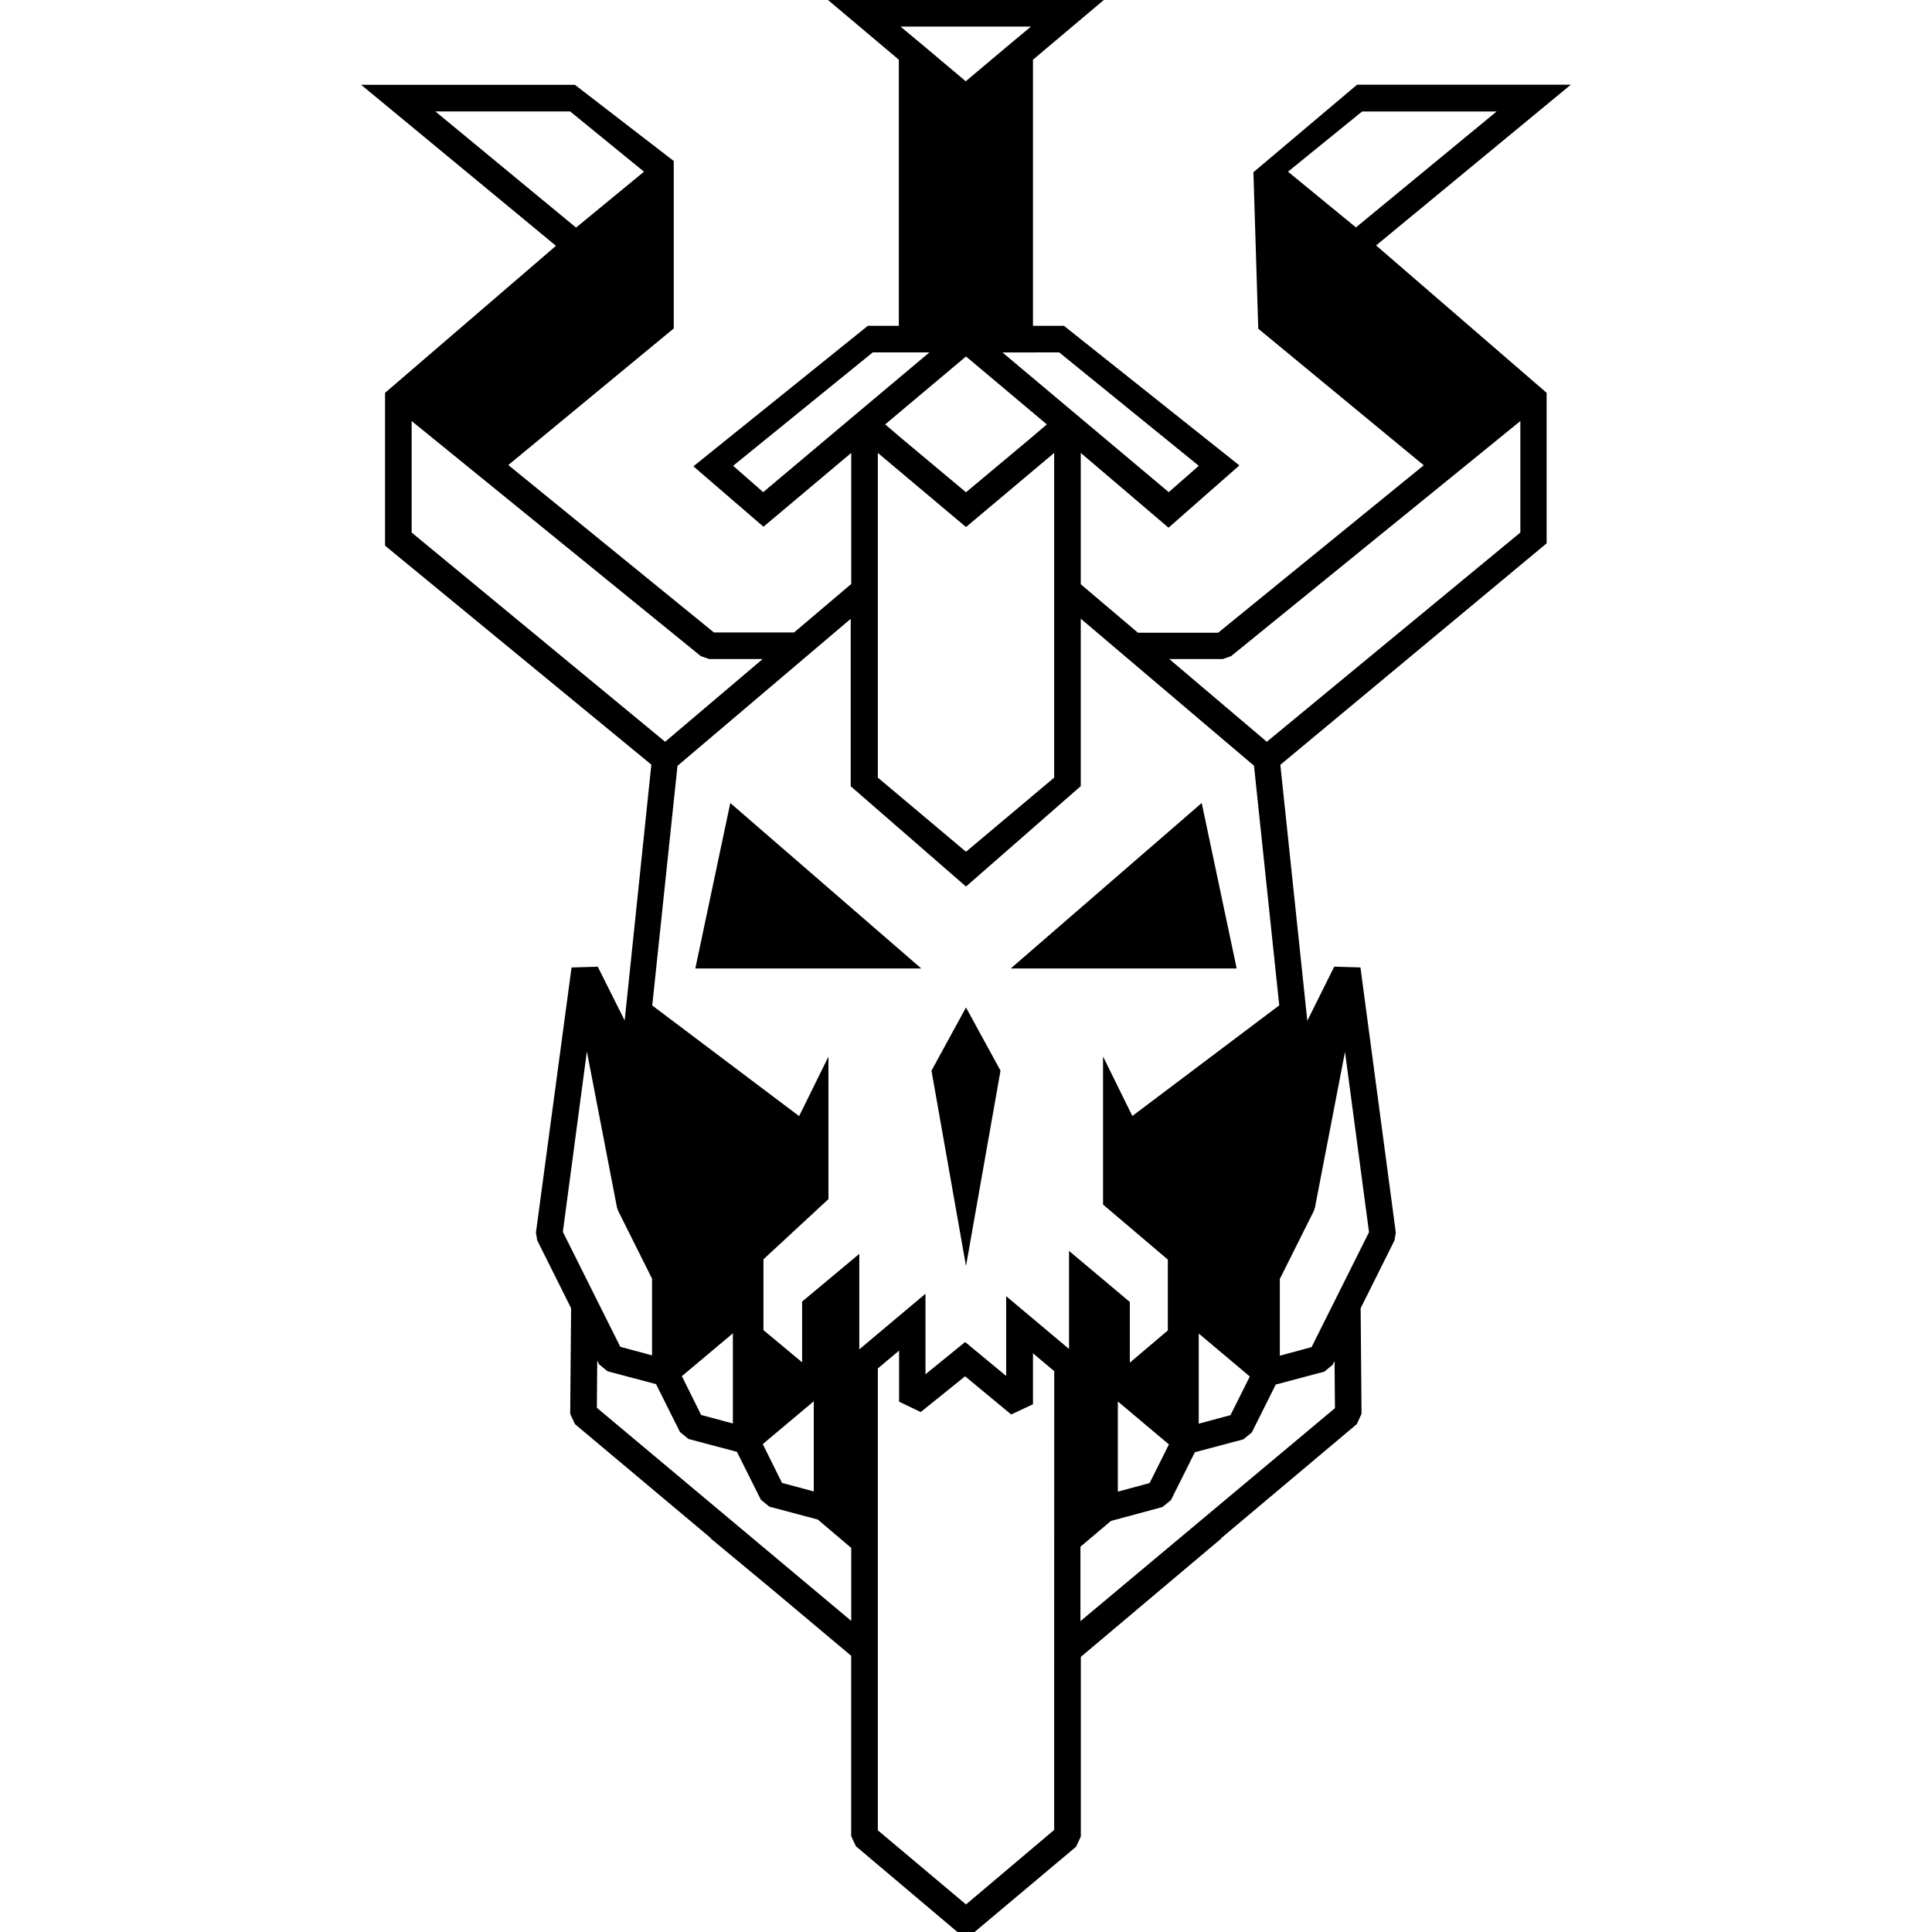
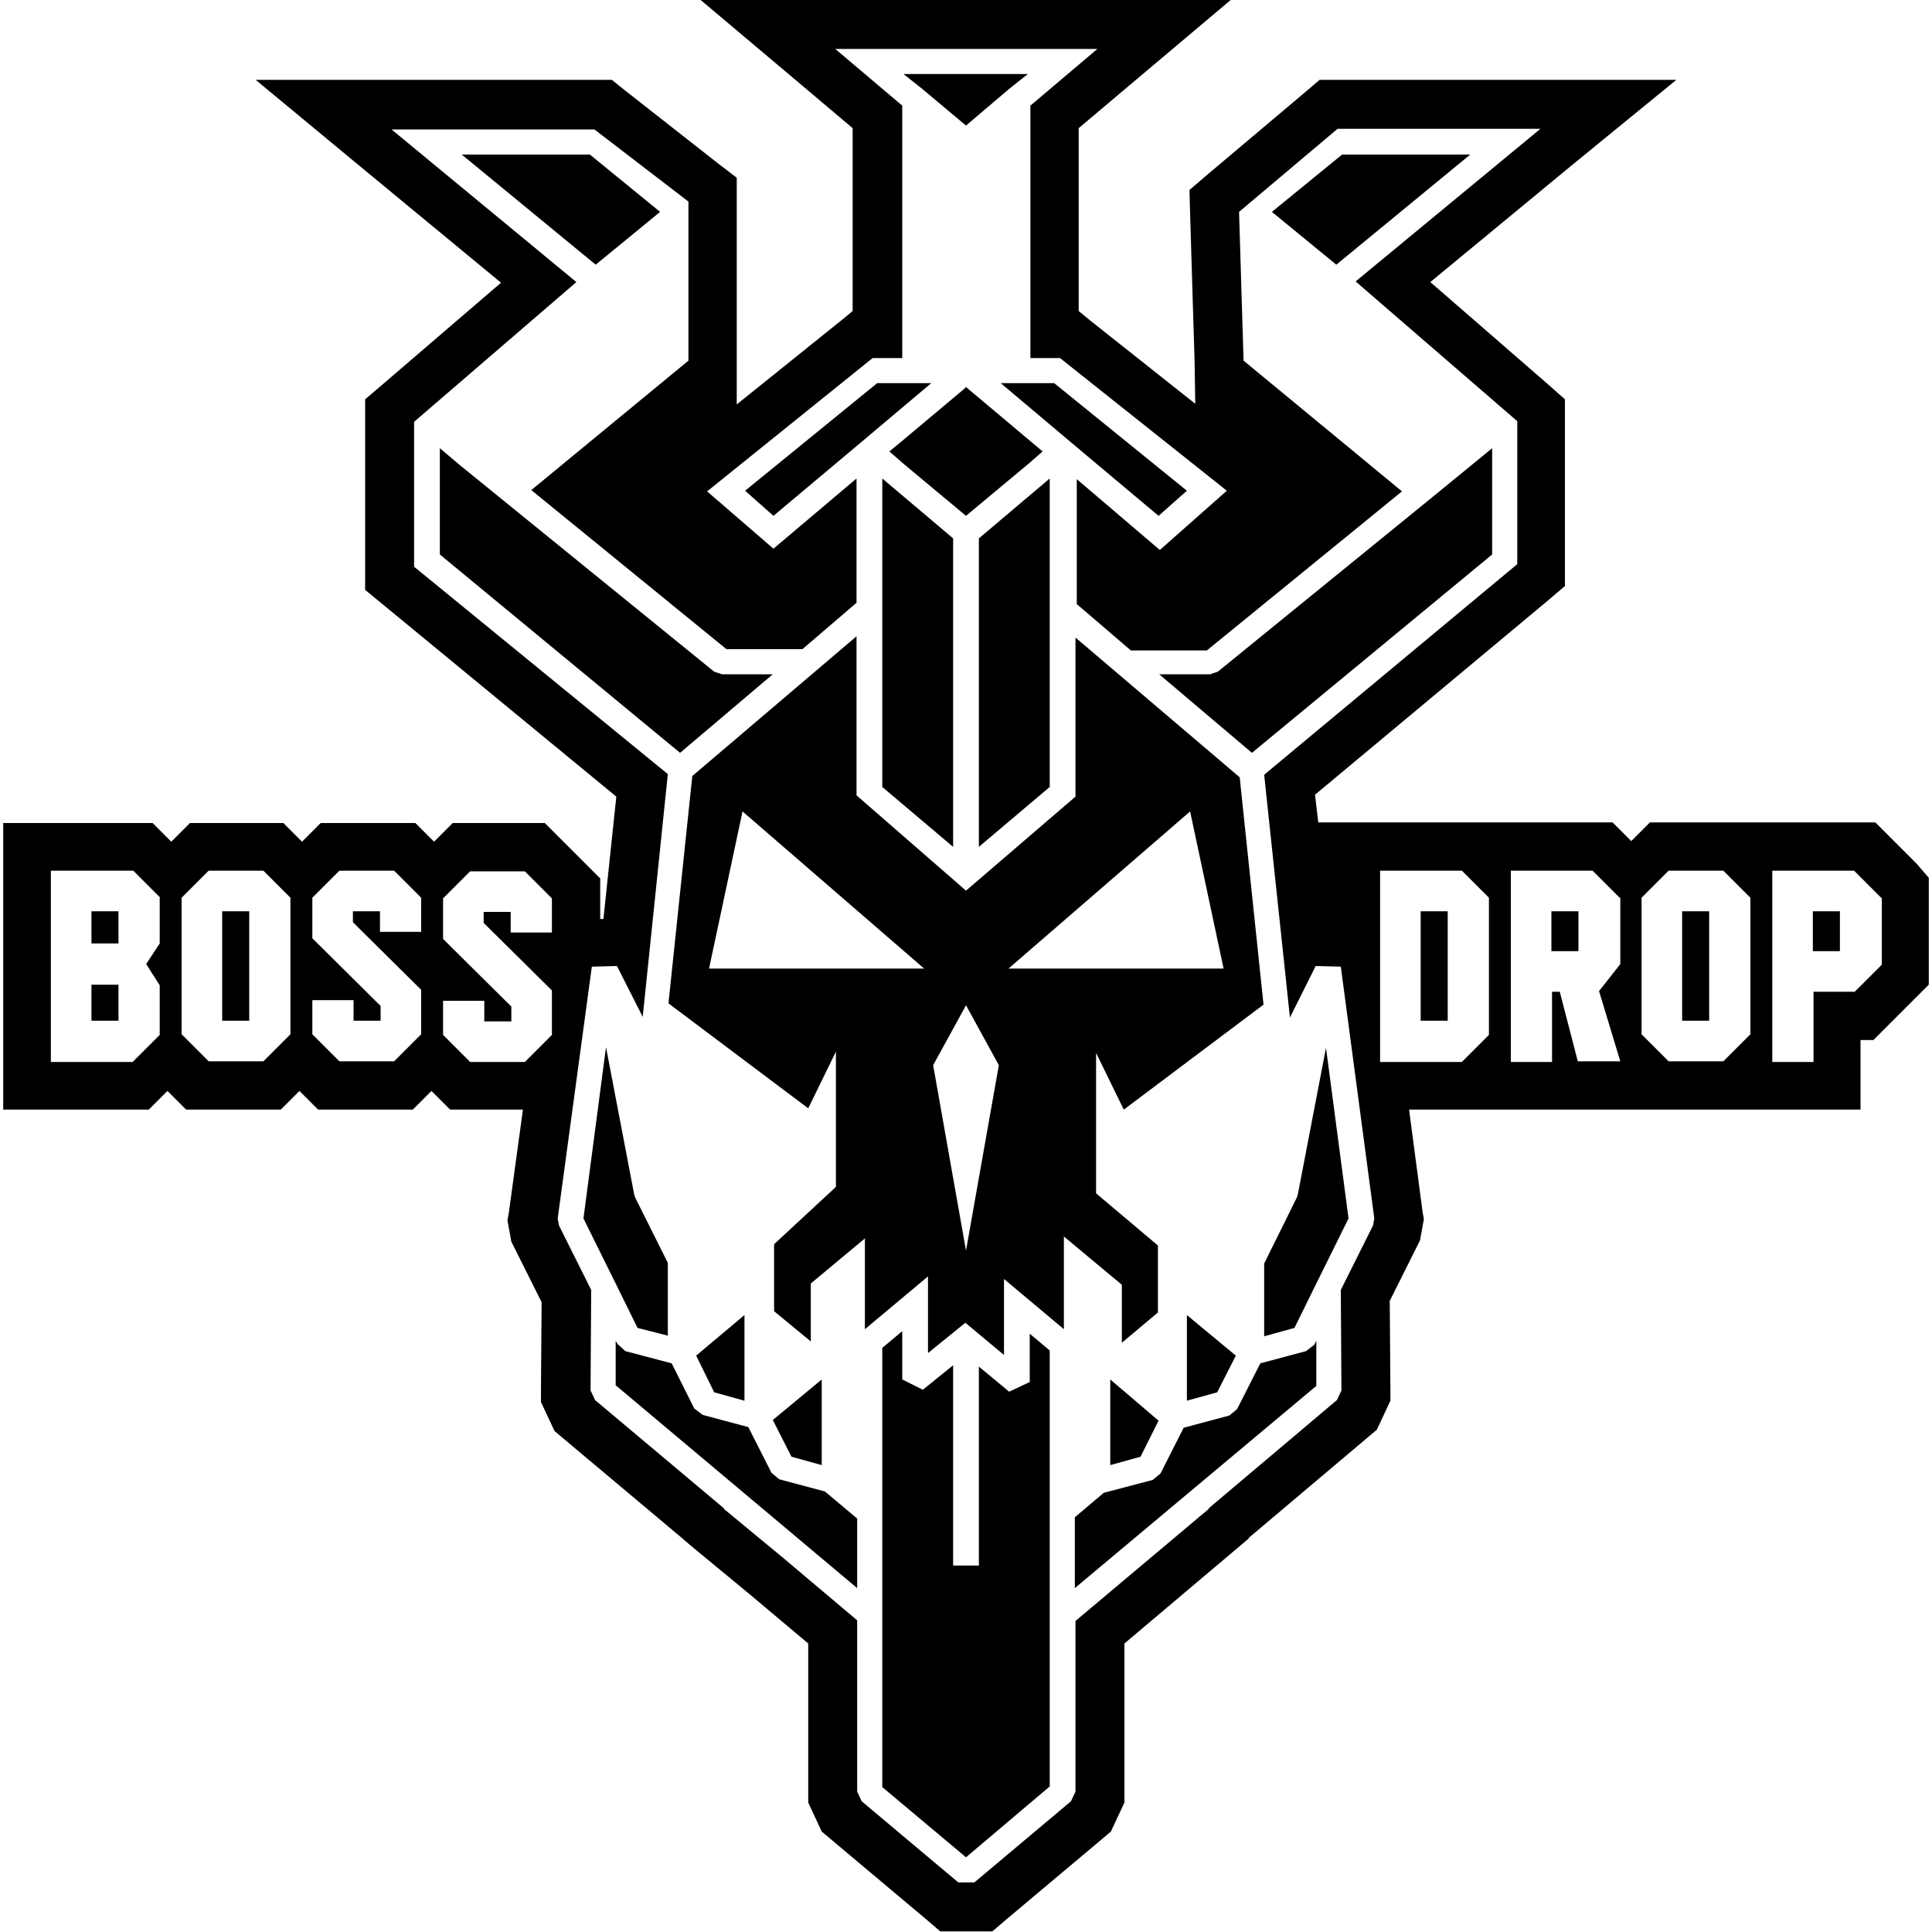
- <svg xmlns="http://www.w3.org/2000/svg" viewBox="0 0 300 300">
-   <polygon points="144.64 166.25 150 196.59 155.36 166.25 150 156.44 144.64 166.25" />
-   <polygon points="107.97 150.38 143.05 150.38 113.4 124.69 107.97 150.38" />
-   <polygon points="186.6 124.69 156.95 150.38 192.03 150.38 186.6 124.69" />
-   <path d="M243.92,13.15l-33.19,0L194.63,26.74l.75,24.3,25.7,21.21-31.93,26H176.7l-8.88-7.53V70.33l13.63,11.61,11-9.67L165.21,50.59h-4.81V9.27l11-9.27H128.57l11,9.27V50.59h-4.81L107.67,72.41l10.88,9.38,13.63-11.46V90.68l-8.88,7.53H110.86l-31.93-26L104.62,51V25L89.27,13.17l-33.19,0,30.25,25L59.79,61V84.73l41.35,34L97,158.46l-4.18-8.35-4.07.12L83.22,191.4l.2,1.2,5.26,10.54-.14,16.4.74,1.6,21.05,17.66.05.11,9.64,8,12.15,10.2v28l.74,1.58L148.67,300h2.66l15.76-13.24.74-1.58v-27.9l21.8-18.37.05-.11,21-17.66.74-1.6-.14-16.4,5.26-10.54.2-1.2-5.49-41.18-4.07-.12L203,158.5l-4.19-39.74,41.35-34.39V61L213.68,38.11ZM67.6,17.3H88.53L100,26.66,89.45,35.34Zm96.87,37.42,21.68,17.61-4.67,4.09-14.4-12.1h0l-11.42-9.59ZM150,81.84l13.69-11.51v50.42L150,132.26l-13.69-11.51V70.33ZM137.45,65.9l2.46-2.07,9.76-8.2.33-.28L162.55,65.9,160.09,68,150,76.44,139.91,68ZM160.09,4.13l-3,2.49-7.13,6-7.13-6h0l-3-2.49ZM118.51,76.42l-4.67-4.09,21.68-17.61h8.8l-11.42,9.59h0ZM63.92,82.69V65.38l3.4,2.76,41.5,33.74,1.3.46h8.3l-15.14,12.84Zm28.68,119-5.2-10.41,3.73-28,4.67,24.2.18.53,5.27,10.54v11.91l-4.93-1.33-3.72-7.44Zm39.58,50L92.68,218.6l.06-7.33.29.59,1.31,1.07,7.53,2,3.72,7.44,1.31,1.07,7.53,2,3.72,7.44,1.31,1.07,7.52,2,5.2,4.41Zm-26.3-38,7.92-6.65v14l-4.93-1.33Zm12.56,10.55,7.92-6.65v14l-4.93-1.33Zm45.25,36.46v23.45L150,295.72l-13.69-11.51V212.49l3.3-2.77v7.93l3.36,1.61,6.89-5.55,7.16,5.93,3.38-1.59v-7.91l3.3,2.77ZM166,194.24l0,15.23-9.76-8.2v12.39l-6.37-5.27-6.16,5,0-12.5-10.28,8.64V194.7l-8.88,7.41v9.43l-6-5v-11l10.09-9.34V164.07l-4.55,9.24-22.81-17.18,3.92-37.21,26.9-22.83v26L150,137.66l17.82-15.59v-26l26.9,22.83,3.92,37.21-22.81,17.18-4.55-9.24v12.67l0,10.32,10.06,8.55v11l-5.9,5v-9.42Zm28.07,19.5-3,6-4.93,1.33v-14Zm-12.56,10.55-3,6-4.93,1.33v-14Zm-13.74,27.44V240.17l4.74-4,8-2.16,1.31-1.07,3.72-7.44,7.53-2,1.31-1.07,3.72-7.44,7.53-2,1.31-1.07.29-.59.06,7.33ZM204,188.06l.18-.53,4.67-24.2,3.73,28-5.2,10.41h0l-3.72,7.44-4.93,1.33V198.6ZM236.08,65.38V82.69l-39.37,32.49-15.14-12.84h8.3l1.3-.46,34.46-28ZM200,26.66l11.51-9.35H232.4l-21.85,18Z" />
+ <svg xmlns="http://www.w3.org/2000/svg" width="300" height="300" viewBox="0 0 300 300">
+   <path d="M105.6,116.9,68.3,86.1V69.6l3.2,2.7,39.4,32,1.2.4H120ZM121,229.7l-1.2-1-3.6-7.1-7.1-1.9-1.3-1-3.5-7-7.2-1.9-1.2-1.1-.3-.5v6.9l37.5,31.5V235.8l-5-4.2Zm-17.3-22.3V196.1l-5-10-.2-.5-4.4-23-3.5,26.6,4.9,9.9,3.5,7.1ZM137,122.2l11,9.3V83.6l-11-9.3Zm29.2-53.6,13.7,11.5,4.4-3.9L163.7,59.5h-8.3Zm-21.6-9.1h-8.4L115.7,76.2l4.4,3.9,13.7-11.5Zm-29,158V204.2l-7.5,6.3,2.8,5.7ZM102.5,32.9,91.6,24H71.7L92.5,41.1ZM163,74.3l-11,9.3v47.9l11-9.3ZM150,19.5l6.7-5.7,2.9-2.3H140.3l2.9,2.3Zm9.6,52.6,2.3-2L150,60.1l-.3.3-9.3,7.8-2.3,1.9,2.3,2,9.6,8Zm72.1,14V69.6l-9.9,8.1-32.7,26.6-1.2.4H180l14.4,12.2ZM202.8,209.8l-7.1,1.9-3.6,7.1-1.2,1-7.1,1.9-3.6,7.1-1.2,1-7.6,2-4.5,3.8v11l37.5-31.4v-7l-.3.6Zm-1.3-24.2-.2.5-5,10.1v11.3l4.7-1.3,3.5-7.1,4.9-9.9-3.5-26.5ZM208.4,24l-10.9,8.9,10,8.2L228.3,24ZM174.2,199.5l-9-7.5v14.4l-9.3-7.8v11.8l-6-5-5.8,4.7V198.2l-9.8,8.2V192.3l-8.4,7v9l-5.7-4.7V193.2l9.6-8.9v-21l-4.3,8.8-21.7-16.3,3.7-35.3L133,98.8v24.7l17,14.8,17-14.6V99l25.5,21.7,3.7,35.3-21.7,16.3-4.3-8.8v21.8l9.6,8.1v10.4l-5.6,4.7Zm-30.7-49.1L115.3,126l-5.2,24.4Zm11.6,15-5.1-9.3-5.1,9.3,5.1,28.8Zm34.9-15L184.8,126l-28.2,24.4Zm-17.6,77.1,4.7-1.3,2.8-5.6-7.5-6.4Zm-12.5-12.9-3.2,1.5-4.7-3.9v30.9h-4V212l-4.7,3.8-3.2-1.6v-7.5l-3.1,2.6v68.2l13,10.9,13-11V209.7l-3.1-2.6Zm-32.3,12.9V214.2l-7.6,6.3,2.9,5.7ZM189,216.2l2.9-5.7-7.6-6.3v13.3ZM34.5,158.5h4.2v-17H34.5Zm-20.3-12h4.2v-5H14.2Zm0,12h4.2v-5.6H14.2Zm226.7-10.8h4.2v-6.2h-4.2Zm40.6,0h4.2v-6.2h-4.2Zm-20.3,10.8h4.2v-17h-4.2Zm38.3-22.2v16.6l-2.2,2.2-4.2,4.2-2.2,2.2h-2v10.8H218.8l2.1,15.9.2,1.1-.2,1.1-.2,1.1-.2,1.1-.5,1-4.2,8.4.1,13.8v1.7l-.7,1.5-.7,1.5-.7,1.5-1.3,1.1-18.6,15.7v.1l-1.3,1.1-18,15.2v24.7l-.7,1.5-.7,1.5-.7,1.5-1.3,1.1-15,12.6-2.1,1.8H146l-2.1-1.8-15-12.6-1.3-1.1-.7-1.5-.7-1.5-.7-1.5V255.2l-8.8-7.4-9.2-7.6-1.3-1.1-.1-.1L87.4,223.3l-1.3-1.1-.7-1.5-.7-1.5-.7-1.5V216l.1-13.8-4.2-8.4-.5-1-.2-1.1-.2-1.1-.2-1.1.2-1.1,2.2-16.1H69.9l-2.2-2.2-.7-.7-.7.7-2.2,2.2H49.4l-2.2-2.2-.7-.7-.7.7-2.2,2.2H28.9l-2.2-2.2-.7-.7-.7.7-2.2,2.2H.5V127.8H23.7l2.2,2.2.7.7.7-.7,2.2-2.2H44l2.2,2.2.7.7.7-.7,2.2-2.2H64.5l2.2,2.2.7.7.7-.7,2.2-2.2H84.6l2.2,2.2,4.2,4.2,2.2,2.2v6.3h.5l2-19L59.5,93.9l-2.8-2.3V62l2.7-2.3L77.8,43.9,56,25.9,39.7,12.4H95L97,14l14.4,11.3,3,2.3V62.8l16.3-13.1,1.7-1.4V19.9l-7.7-6.5L108.8,0h82.3L175.2,13.4l-7.7,6.5V48.3l1.7,1.4,16.4,13-.1-6.4-.7-23.1-.1-3.7,2.8-2.4,15.3-12.9,2.1-1.8h55.4L243.9,25.8l-21.8,18,18.3,15.9L243,62V91l-2.7,2.3-36.1,30.1.5,4.3h45.7l2.2,2.2.7.7.7-.7,2.2-2.2h35l2.2,2.2,4.2,4.2ZM24.9,139.4l-4.2-4.2H7.9v29.7H20.6l4.2-4.2V153l-2.1-3.3,2.1-3.2v-7.1Zm20.2,0-4.2-4.2H32.4l-4.2,4.2v21.2l4.2,4.2h8.5l4.2-4.2Zm20.3,0-4.2-4.2H52.7l-4.2,4.2v6.3l10.6,10.5v2.3H54.9v-3.2H48.5v5.3l4.2,4.2h8.5l4.2-4.2v-6.9L54.8,143.2v-1.7H59v3.2h6.4ZM73,164.9h8.5l4.2-4.2v-6.9L75.1,143.3v-1.7h4.2v3.2h6.4v-5.3l-4.2-4.2H73l-4.2,4.2v6.3l10.6,10.5v2.3H75.2v-3.2H68.8v5.3Zm140.4,24.3-5.2-39.1-3.9-.1-4,8-4-37.7,39.3-32.7V65.4L210.5,43.7,239.2,20H207.7L192.4,32.9l.7,23.1,24.6,20.3L187.4,101H175.6l-8.4-7.2V74.4l12.9,11,10.4-9.2L164.6,55.6H160V16.4l10.4-8.8H129.7l10.4,8.8V55.6h-4.6L109.8,76.3l10.3,8.9L133,74.3V93.6l-8.4,7.2H112.8L82.5,76.1,106.9,56V31.3L92.3,20.1H60.8L89.5,43.8,64.3,65.5V88l39.4,32.2-3.9,37.7-4-7.9-3.9.1-5.3,39.1.2,1.1,5,10-.1,15.6.7,1.5,20,16.8v.1l9.2,7.6,11.5,9.7v26.6l.7,1.5,15,12.6h2.5l15-12.6.7-1.5V251.7l20.7-17.4v-.1l19.9-16.8.7-1.5-.1-15.6,5-10Zm17.8-49.8-4.2-4.2H214.3v29.7H227l4.2-4.2Zm20.3,0-4.2-4.2H234.6v29.7H241V154h1.2l2.8,10.8h6.6l-3.3-10.9,3.3-4.2V139.4Zm20.3,0-4.2-4.2h-8.5l-4.2,4.2v21.2l4.2,4.2h8.5l4.2-4.2Zm20.3,0-4.2-4.2H275.2v29.7h6.4V154H288l4.2-4.2V139.4Zm-71.5,19.1h4.2v-17h-4.2Z" />
</svg>
